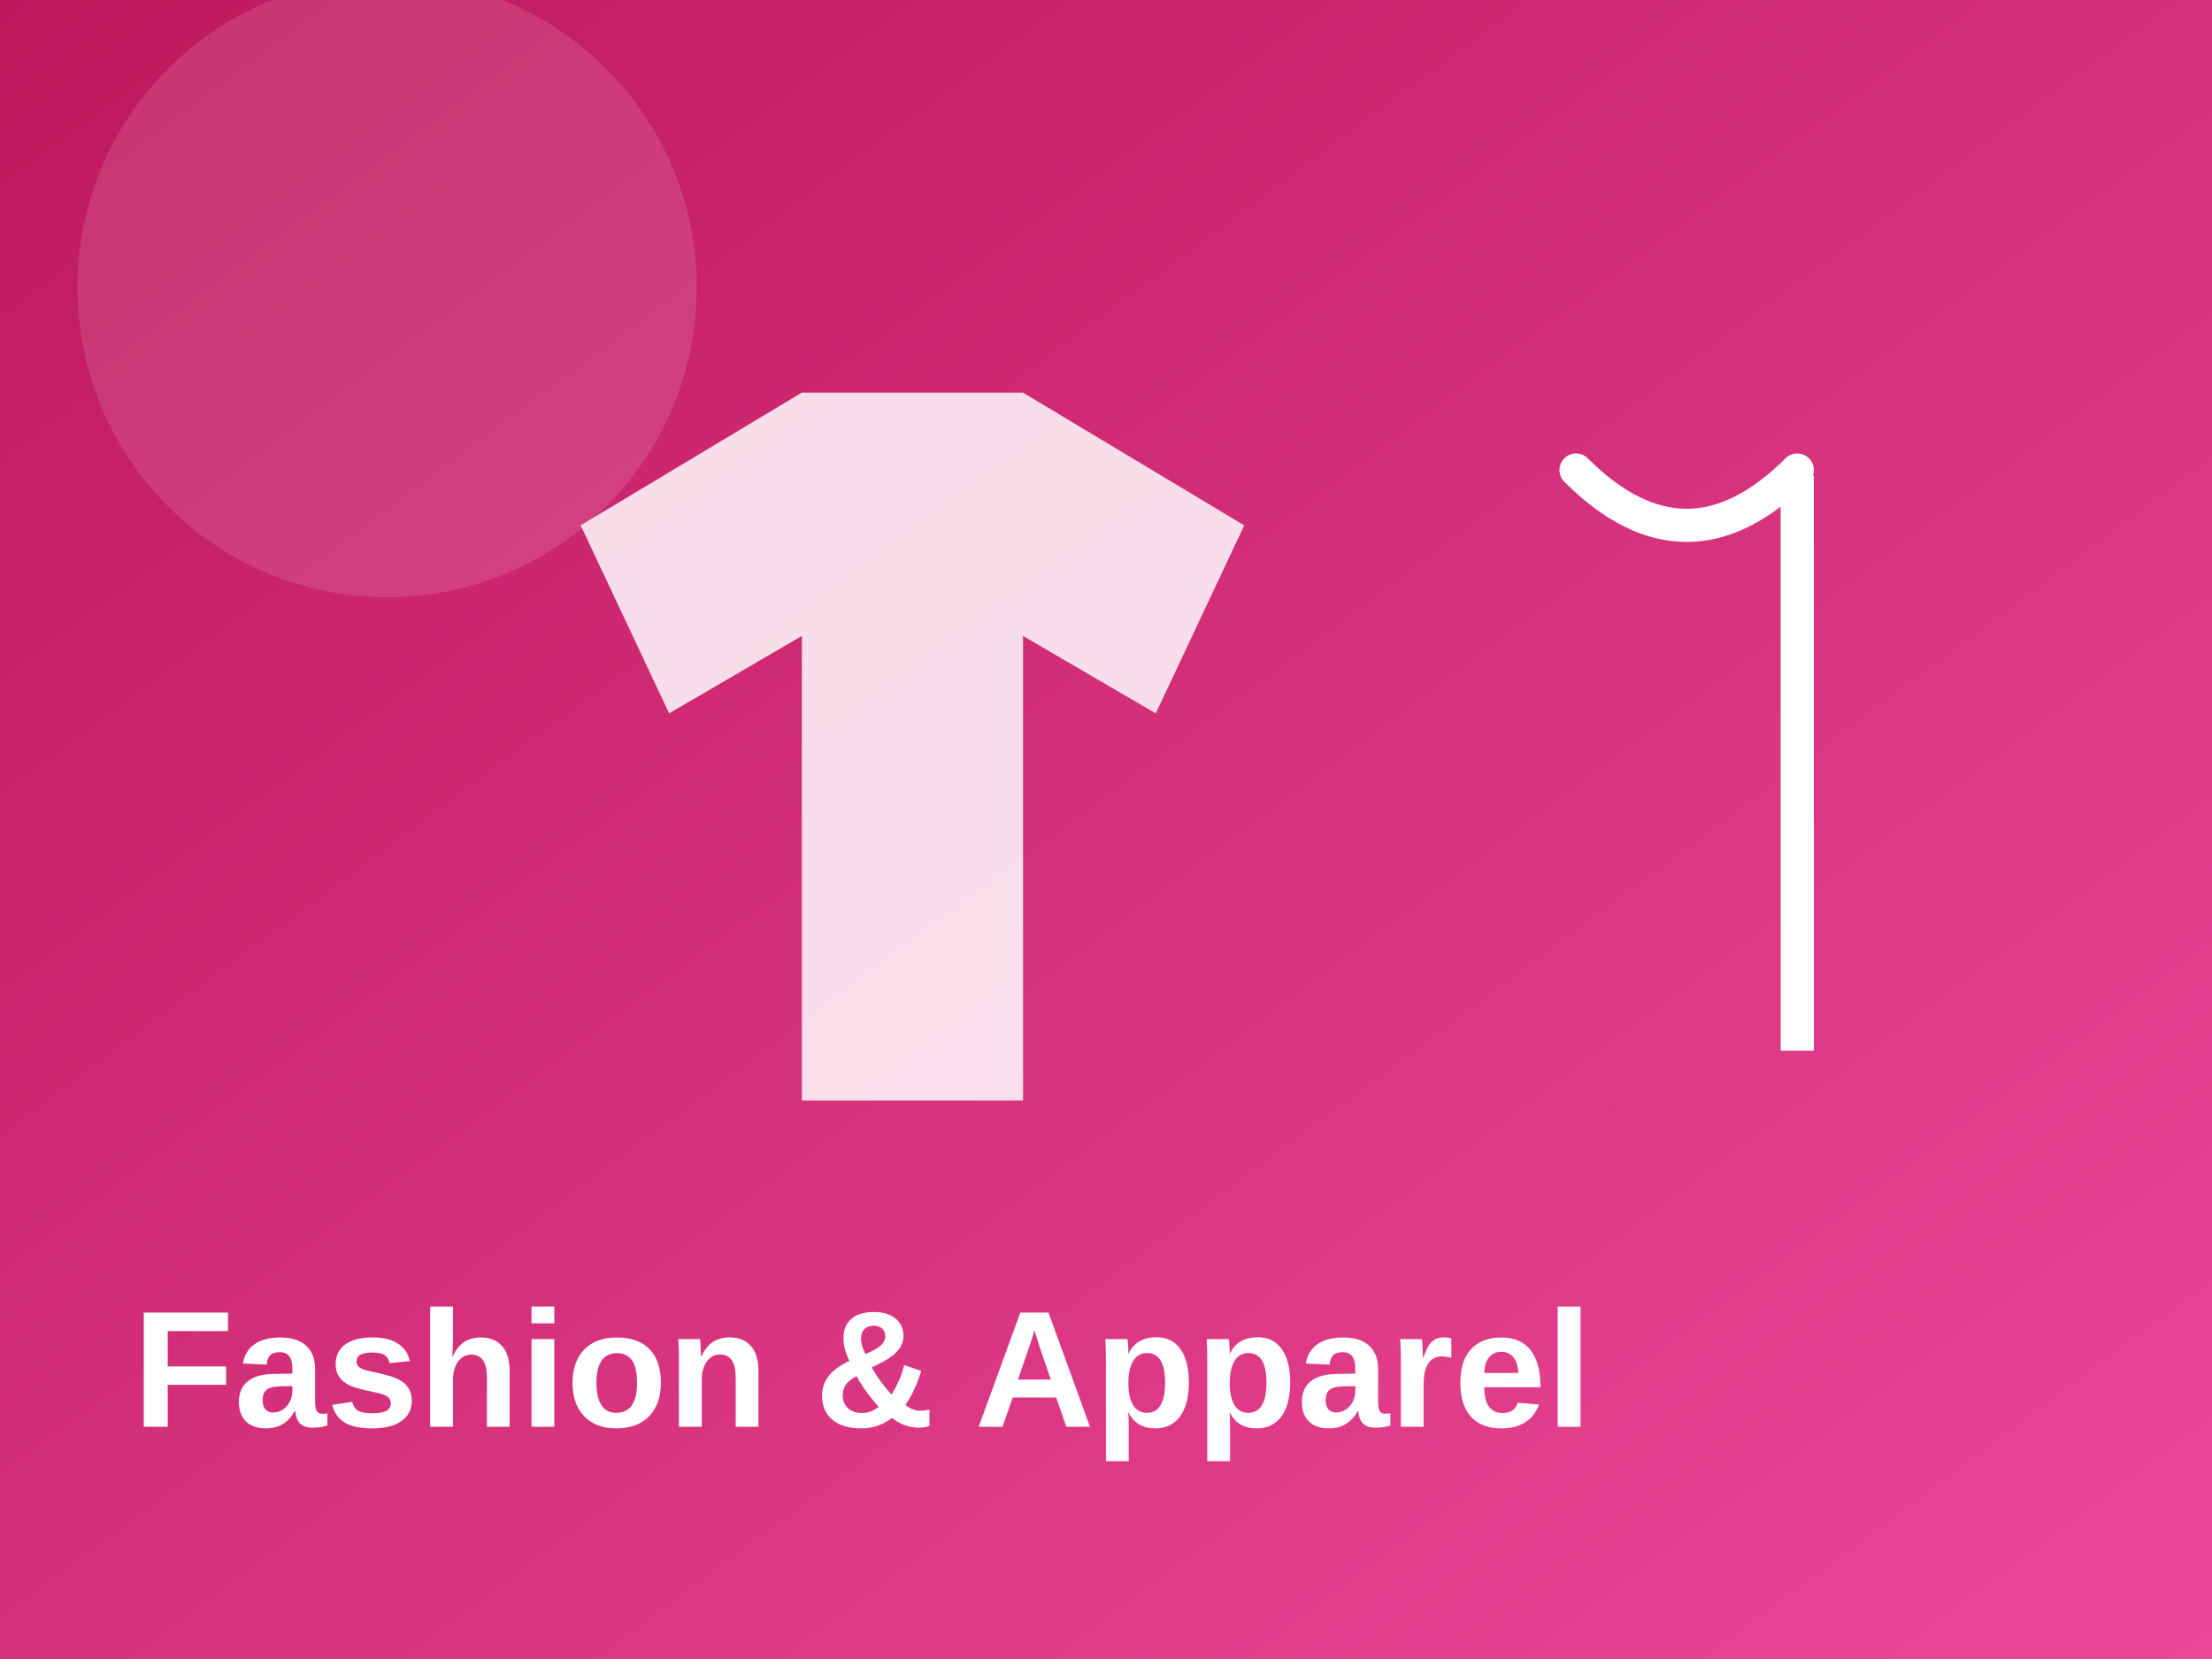
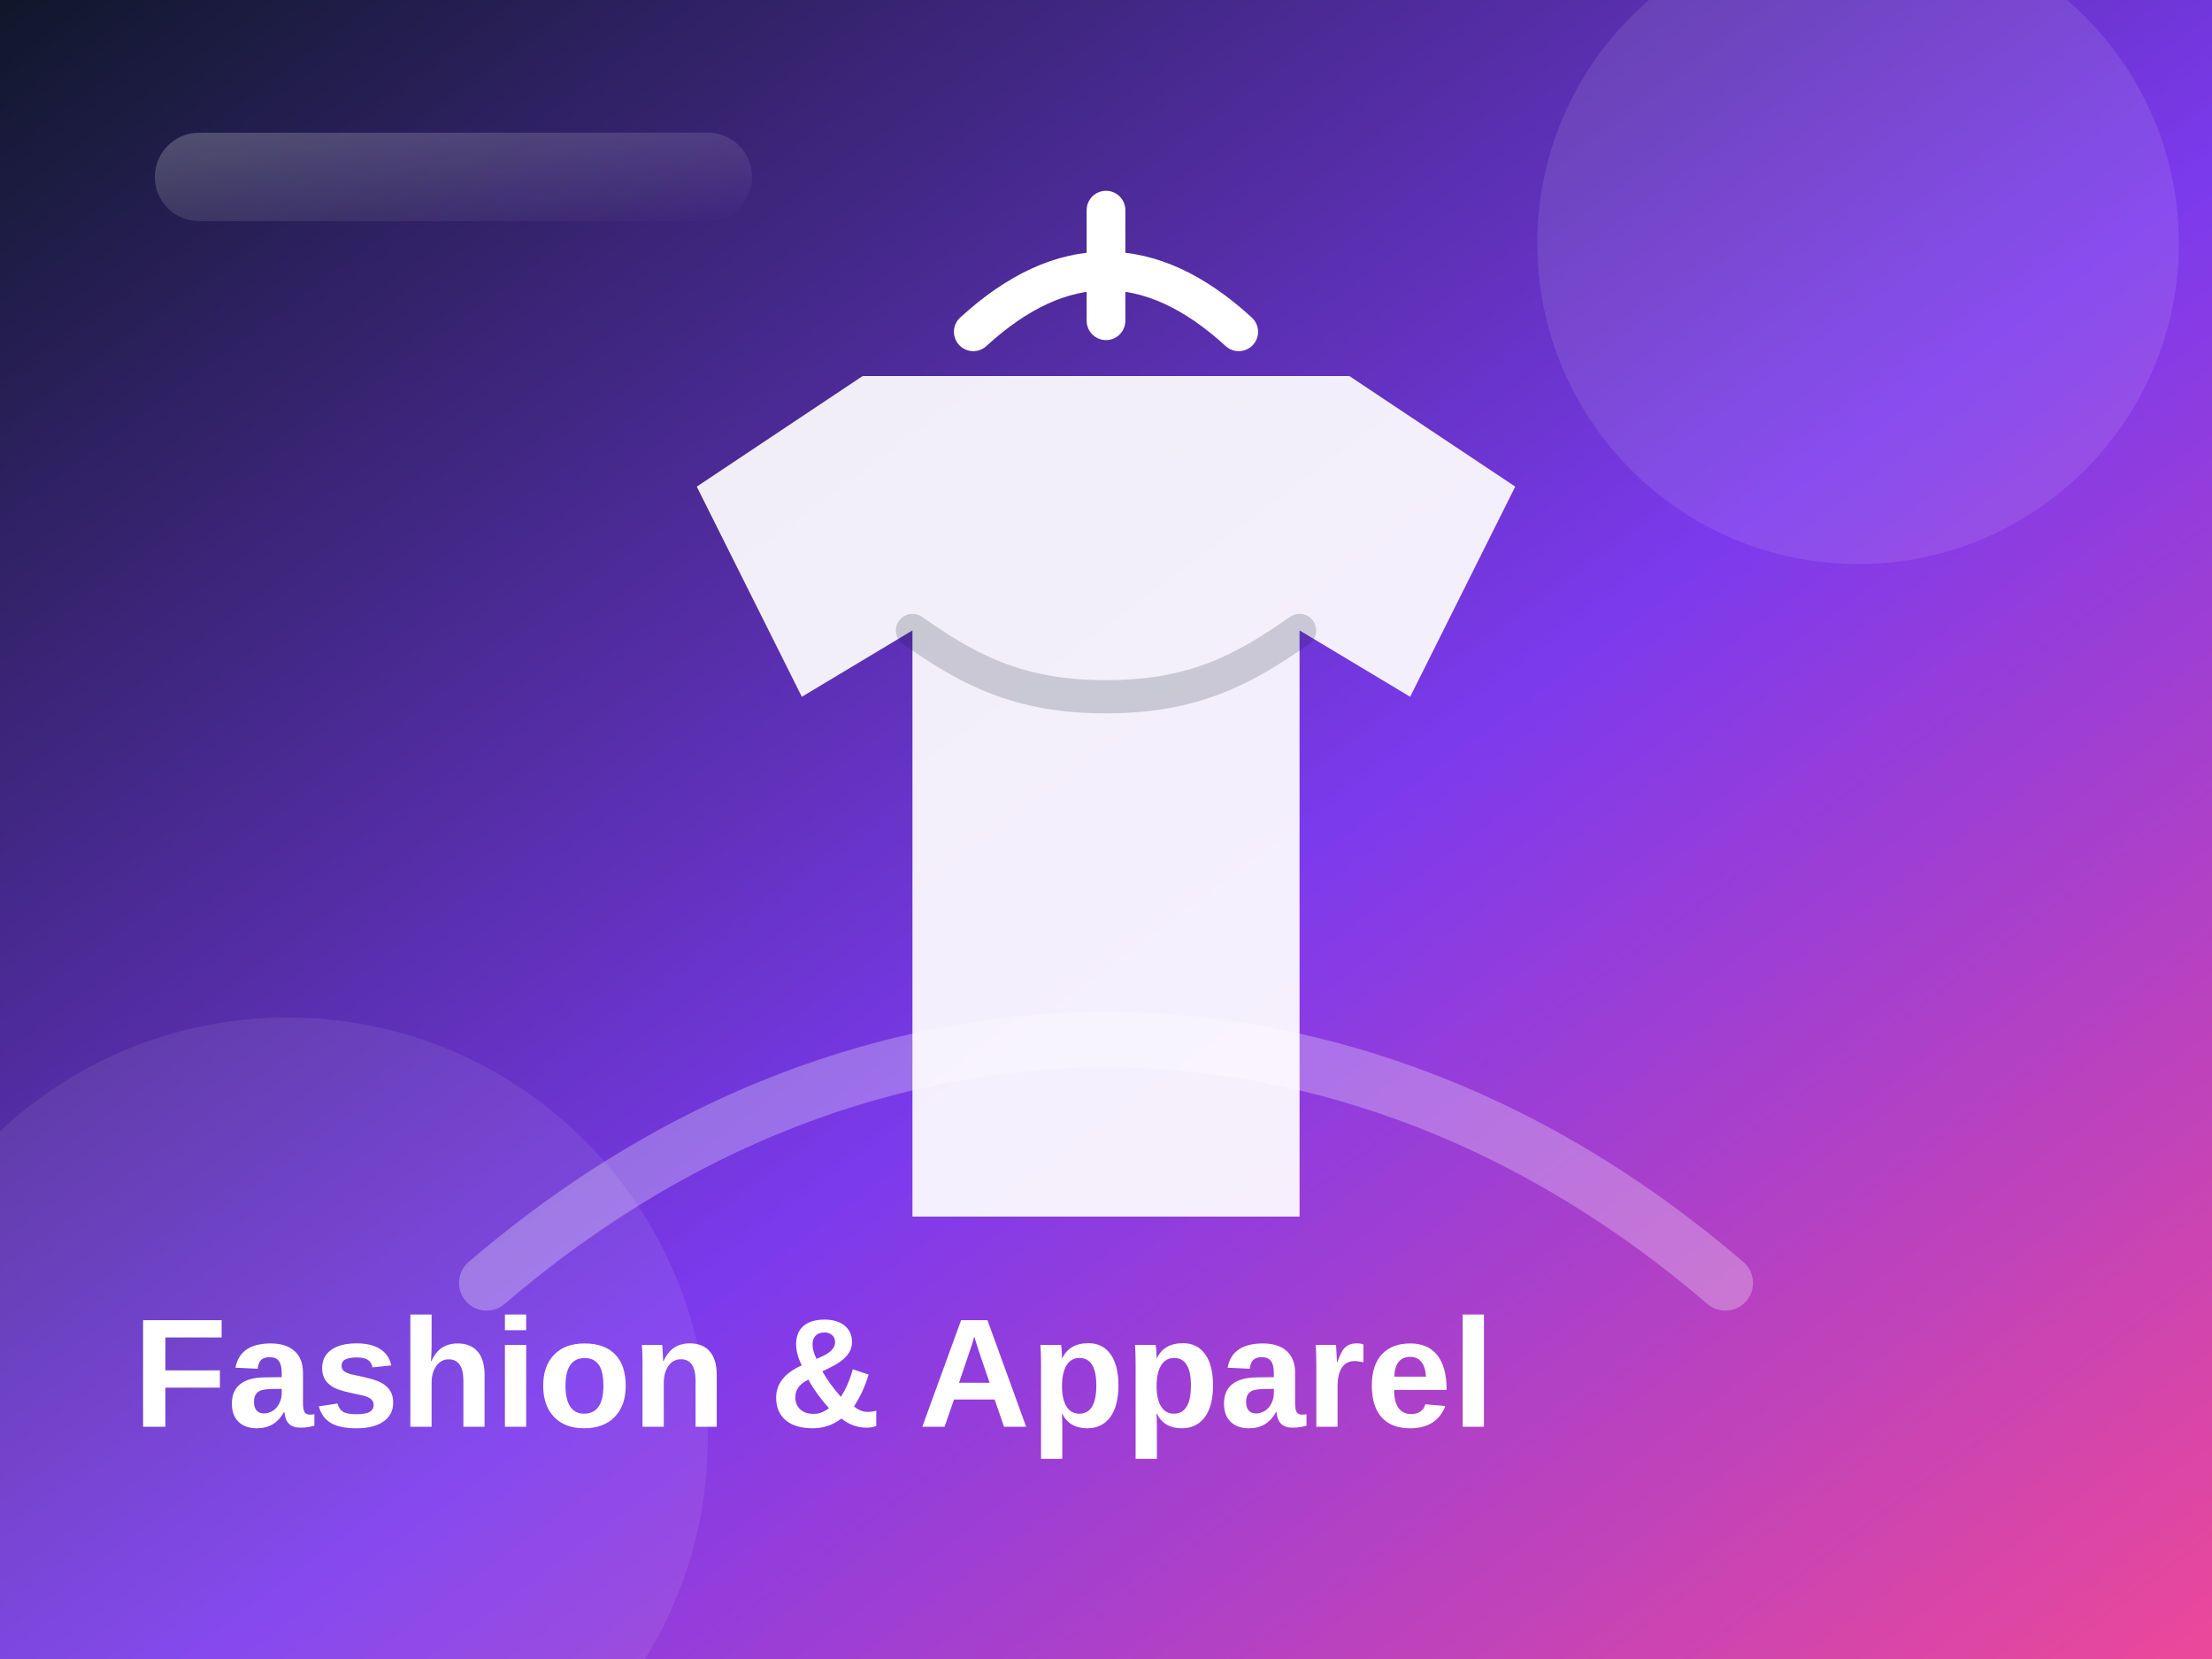
- <svg xmlns="http://www.w3.org/2000/svg" viewBox="0 0 400 300">
+ <svg xmlns="http://www.w3.org/2000/svg" viewBox="0 0 400 300" role="img" aria-label="Fashion and Apparel cover image">
  <defs>
    <linearGradient id="bg" x1="0" y1="0" x2="1" y2="1">
-       <stop offset="0%" stop-color="#be185d" />
+       <stop offset="0%" stop-color="#0f172a" />
+       <stop offset="55%" stop-color="#7c3aed" />
      <stop offset="100%" stop-color="#ec4899" />
+     </linearGradient>
+     <linearGradient id="shine" x1="0" y1="0" x2="1" y2="1">
+       <stop offset="0%" stop-color="rgba(255,255,255,0.35)" />
+       <stop offset="100%" stop-color="rgba(255,255,255,0)" />
    </linearGradient>
  </defs>
  <rect width="400" height="300" fill="url(#bg)" />
-   <circle cx="70" cy="52" r="56" fill="rgba(255,255,255,0.12)" />
-   <path d="M105 95 l40 -24 h40 l40 24 -16 34 -24 -14 v84 h-40 v-84 l-24 14 z" fill="white" fill-opacity="0.84" />
-   <path d="M285 85 q20 20 40 0" fill="none" stroke="white" stroke-width="6" stroke-linecap="round" />
-   <line x1="325" y1="86" x2="325" y2="190" stroke="white" stroke-width="6" />
-   <text x="24" y="258" fill="white" font-size="30" font-family="Segoe UI, Arial, sans-serif" font-weight="700">Fashion &amp; Apparel</text>
+   <circle cx="336" cy="44" r="58" fill="rgba(255,255,255,0.1)" />
+   <circle cx="52" cy="260" r="76" fill="rgba(255,255,255,0.08)" />
+   <path d="M126 88 L156 68 H244 L274 88 L255 126 L235 114 V220 H165 V114 L145 126 Z" fill="white" fill-opacity="0.92" />
+   <path d="M165 114 C175 121 184 126 200 126 C216 126 225 121 235 114" fill="none" stroke="rgba(15,23,42,0.18)" stroke-width="6" stroke-linecap="round" />
+   <path d="M176 60 Q200 38 224 60" fill="none" stroke="white" stroke-width="7" stroke-linecap="round" />
+   <path d="M200 38 L200 58" fill="none" stroke="white" stroke-width="7" stroke-linecap="round" />
+   <path d="M88 232 C130 196 172 188 200 188 C228 188 270 196 312 232" fill="none" stroke="rgba(255,255,255,0.28)" stroke-width="10" stroke-linecap="round" />
+   <rect x="28" y="24" width="108" height="16" rx="8" fill="url(#shine)" opacity="0.65" />
+   <text x="24" y="258" fill="white" font-size="28" font-family="Segoe UI, Arial, sans-serif" font-weight="700">Fashion &amp; Apparel</text>
</svg>
